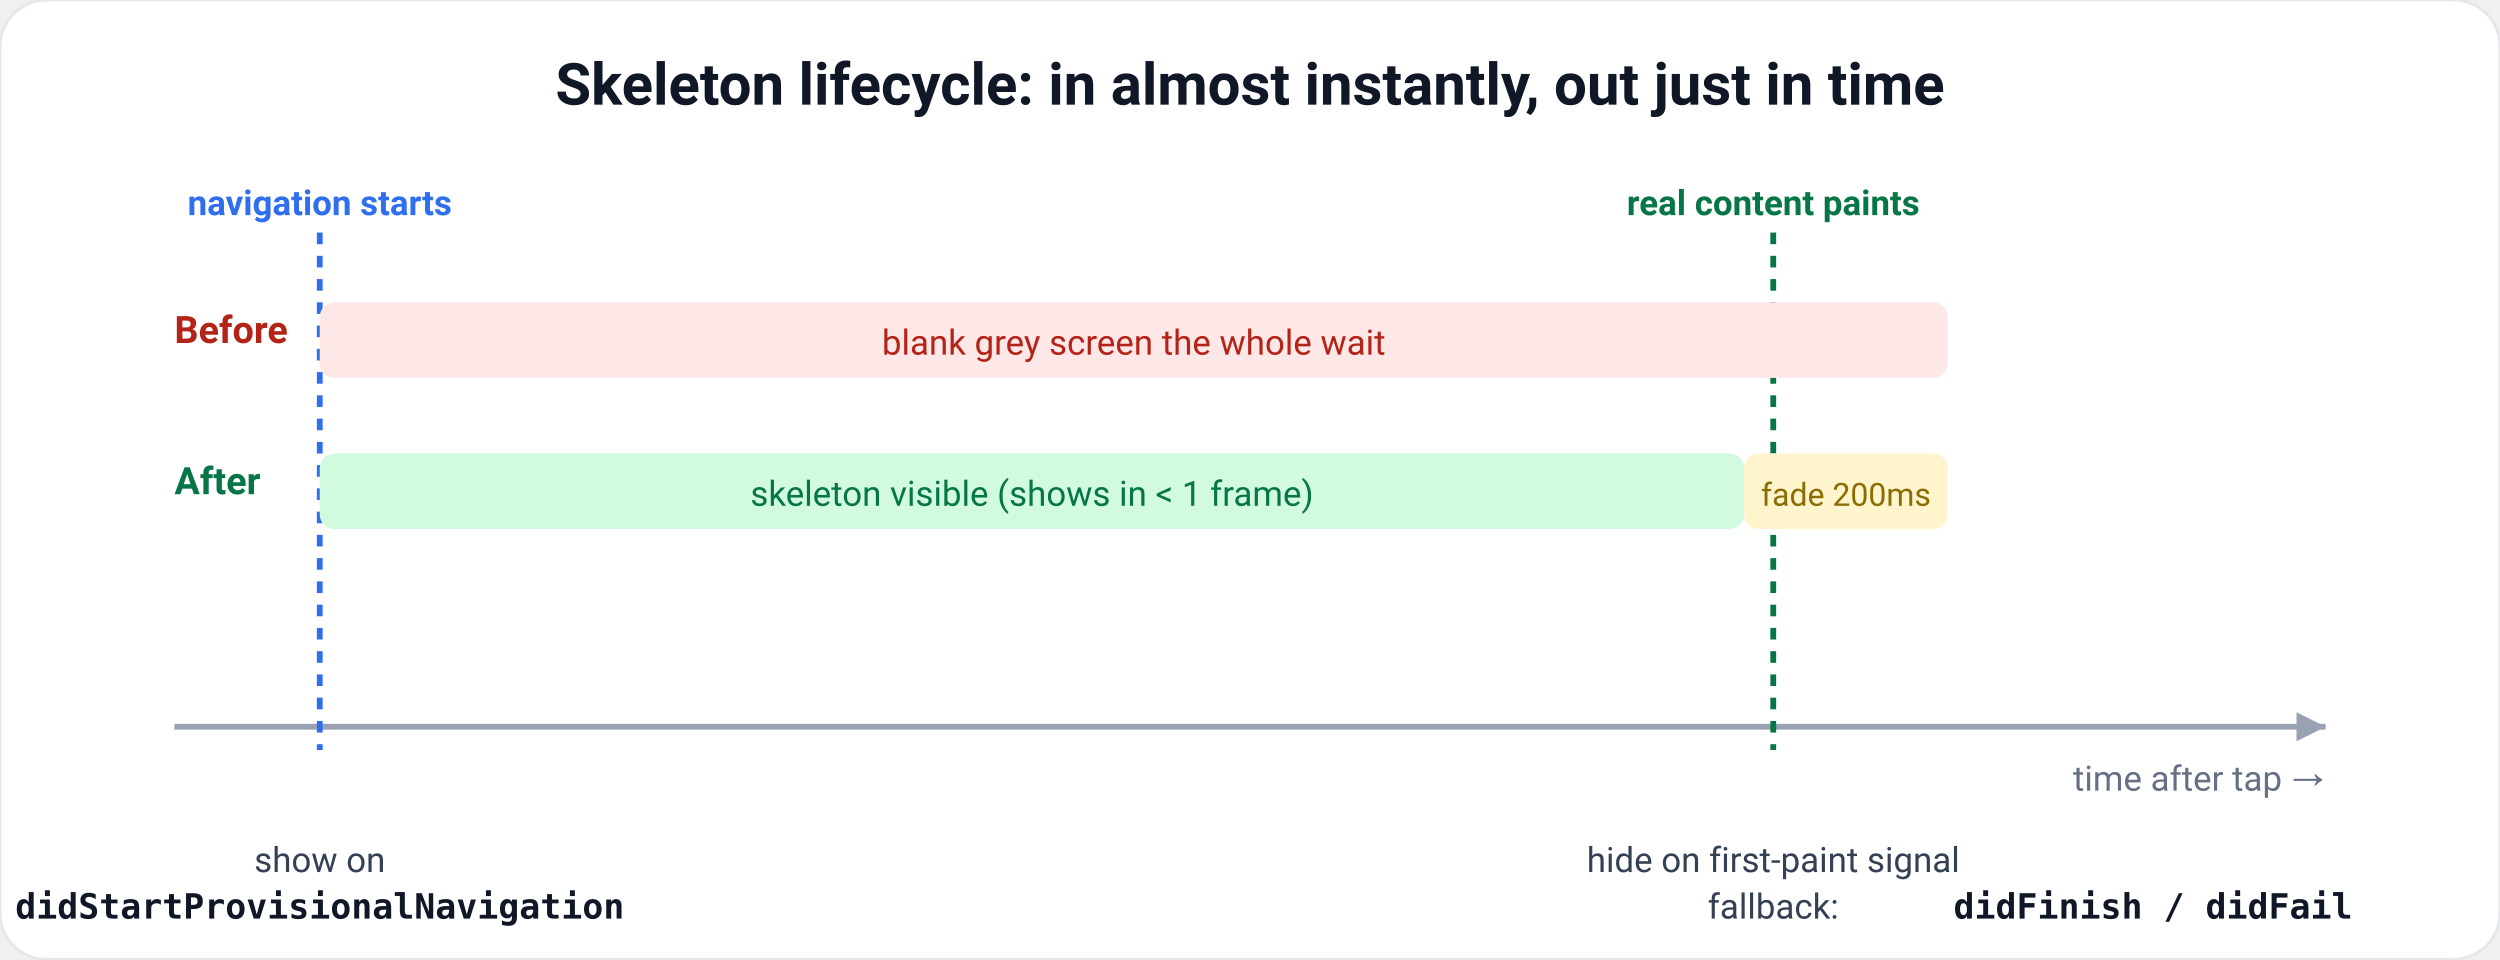
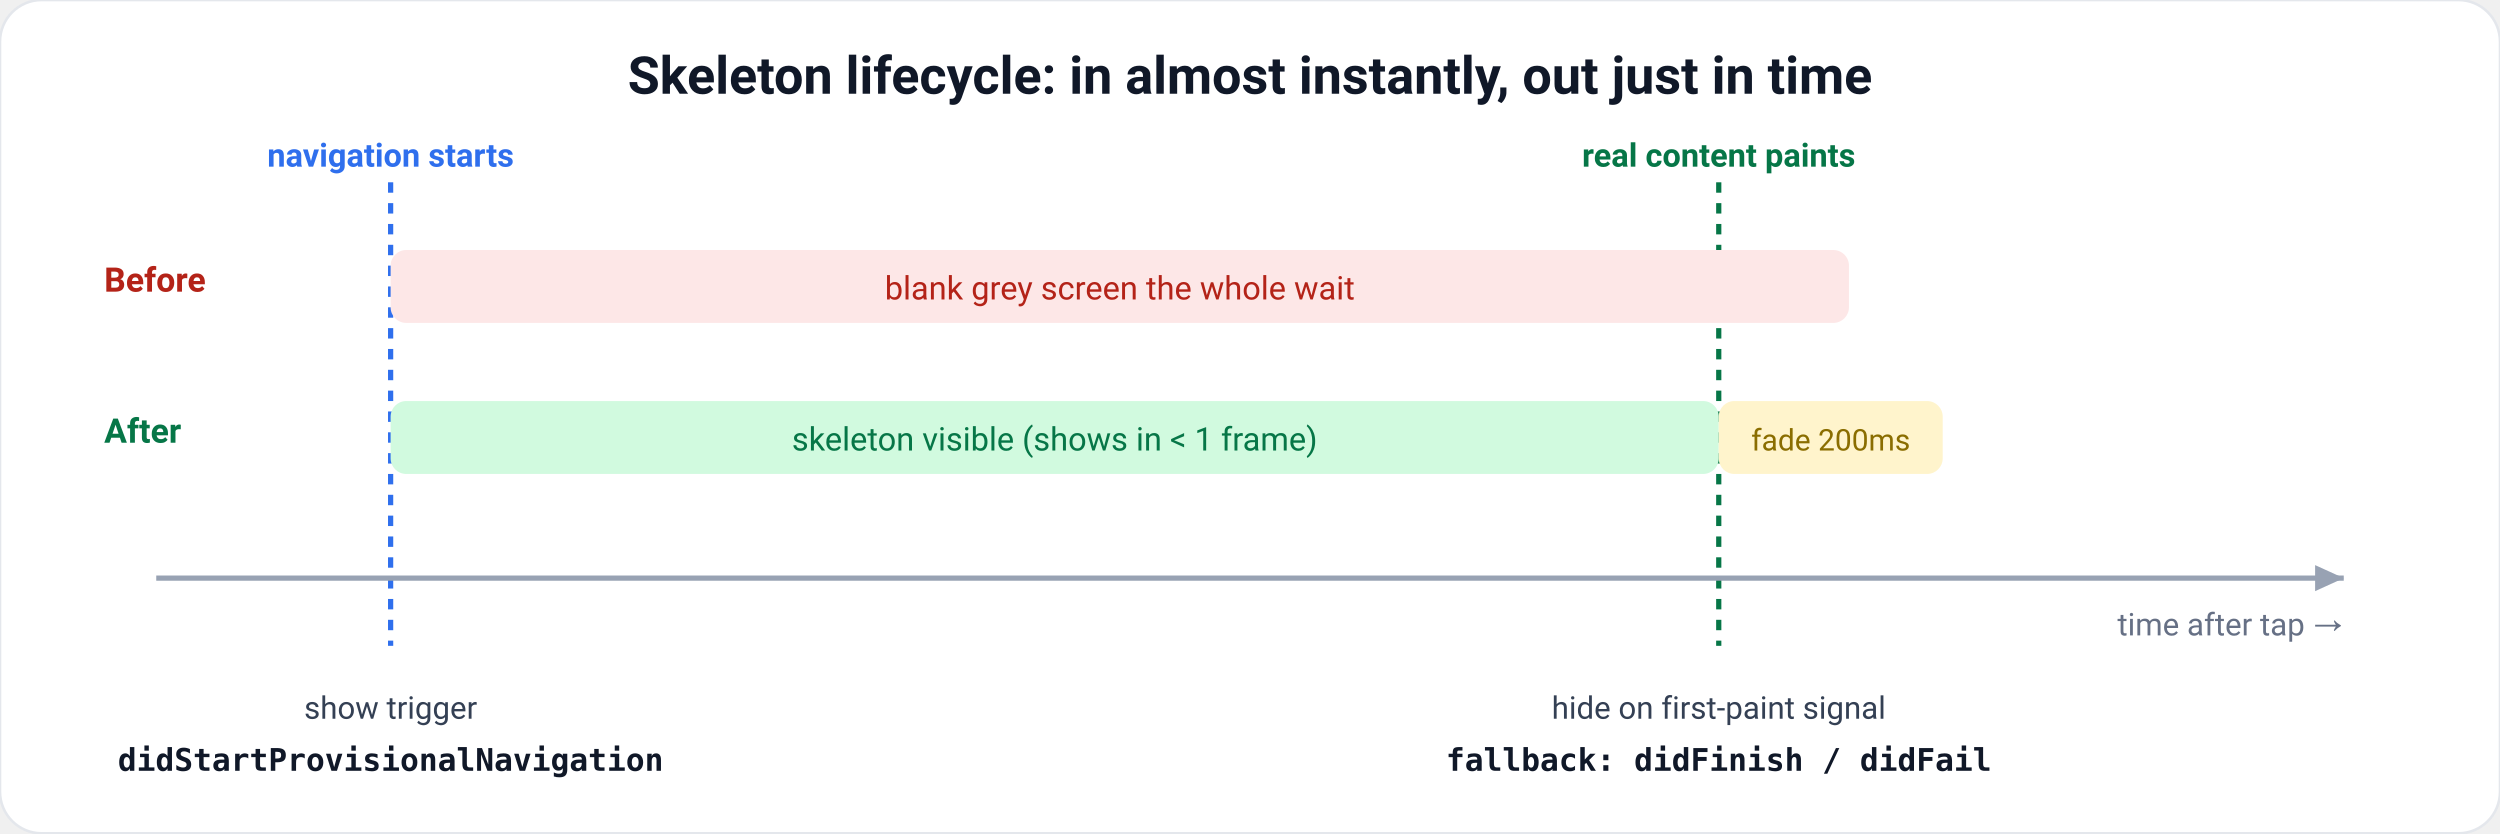
- <svg xmlns="http://www.w3.org/2000/svg" width="860" height="330" viewBox="0 0 860 330" font-family="-apple-system, Segoe UI, Roboto, Helvetica, Arial, sans-serif">
-   <rect x="0" y="0" width="860" height="330" rx="16" fill="#ffffff" stroke="#e4e7ec" />
-   <text x="430" y="36" text-anchor="middle" font-size="20" font-weight="700" fill="#101828">Skeleton lifecycle: in almost instantly, out just in time</text>
-   <line x1="60" y1="250" x2="800" y2="250" stroke="#98a2b3" stroke-width="2" />
-   <polygon points="800,250 790,245 790,255" fill="#98a2b3" />
-   <text x="800" y="272" text-anchor="end" font-size="12" fill="#667085">time after tap →</text>
-   <line x1="110" y1="80" x2="110" y2="258" stroke="#2f6fed" stroke-width="2" stroke-dasharray="4 4" />
-   <text x="110" y="74" text-anchor="middle" font-size="12" font-weight="600" fill="#2f6fed">navigation starts</text>
-   <line x1="610" y1="80" x2="610" y2="258" stroke="#067647" stroke-width="2" stroke-dasharray="4 4" />
-   <text x="610" y="74" text-anchor="middle" font-size="12" font-weight="600" fill="#067647">real content paints</text>
-   <text x="60" y="118" font-size="13" font-weight="600" fill="#b42318">Before</text>
-   <rect x="110" y="104" width="560" height="26" rx="5" fill="#fde7e7" />
-   <text x="390" y="122" text-anchor="middle" font-size="12" fill="#b42318">blank grey screen the whole wait</text>
-   <text x="60" y="170" font-size="13" font-weight="600" fill="#067647">After</text>
-   <rect x="110" y="156" width="490" height="26" rx="5" fill="#d1fadf" />
-   <text x="355" y="174" text-anchor="middle" font-size="12" fill="#067647">skeleton visible (shows in &lt; 1 frame)</text>
-   <rect x="600" y="156" width="70" height="26" rx="5" fill="#fff4cc" />
-   <text x="635" y="174" text-anchor="middle" font-size="11" fill="#8a6d00">fade 200ms</text>
+ <svg xmlns="http://www.w3.org/2000/svg" width="960" height="320" viewBox="0 0 960 320" font-family="-apple-system, Segoe UI, Roboto, Helvetica, Arial, sans-serif">
+   <rect x="0" y="0" width="960" height="320" rx="16" fill="#ffffff" stroke="#e4e7ec" />
+   <text x="480" y="36" text-anchor="middle" font-size="20" font-weight="700" fill="#101828">Skeleton lifecycle: in almost instantly, out just in time</text>
+   <line x1="150" y1="70" x2="150" y2="248" stroke="#2f6fed" stroke-width="2" stroke-dasharray="4 4" />
+   <text x="150" y="64" text-anchor="middle" font-size="12.5" font-weight="600" fill="#2f6fed">navigation starts</text>
+   <line x1="660" y1="70" x2="660" y2="248" stroke="#067647" stroke-width="2" stroke-dasharray="4 4" />
+   <text x="660" y="64" text-anchor="middle" font-size="12.5" font-weight="600" fill="#067647">real content paints</text>
+   <text x="40" y="112" font-size="13" font-weight="600" fill="#b42318">Before</text>
+   <rect x="150" y="96" width="560" height="28" rx="6" fill="#fde7e7" />
+   <text x="430" y="115" text-anchor="middle" font-size="12.5" fill="#b42318">blank grey screen the whole wait</text>
+   <text x="40" y="170" font-size="13" font-weight="600" fill="#067647">After</text>
+   <rect x="150" y="154" width="510" height="28" rx="6" fill="#d1fadf" />
+   <text x="405" y="173" text-anchor="middle" font-size="12.5" fill="#067647">skeleton visible (shows in &lt; 1 frame)</text>
+   <rect x="660" y="154" width="86" height="28" rx="6" fill="#fff4cc" />
+   <text x="703" y="173" text-anchor="middle" font-size="11.5" fill="#8a6d00">fade 200ms</text>
+   <line x1="60" y1="222" x2="900" y2="222" stroke="#98a2b3" stroke-width="2" />
+   <polygon points="900,222 889,217 889,227" fill="#98a2b3" />
+   <text x="900" y="244" text-anchor="end" font-size="12" fill="#667085">time after tap →</text>
  <g font-size="12">
-     <text x="110" y="300" text-anchor="middle" fill="#344054">show on</text>
-     <text x="110" y="316" text-anchor="middle" font-weight="600" fill="#101828" font-family="JetBrains Mono, monospace">didStartProvisionalNavigation</text>
-     <text x="610" y="300" text-anchor="middle" fill="#344054">hide on first-paint signal</text>
-     <text x="610" y="316" text-anchor="middle" fill="#344054">fallback: </text>
-     <text x="672" y="316" text-anchor="start" font-weight="600" fill="#101828" font-family="JetBrains Mono, monospace">didFinish / didFail</text>
+     <text x="150" y="276" text-anchor="middle" fill="#344054">show trigger</text>
+     <text x="150" y="296" text-anchor="middle" font-weight="600" fill="#101828" font-family="JetBrains Mono, monospace">didStartProvisionalNavigation</text>
+     <text x="660" y="276" text-anchor="middle" fill="#344054">hide on first-paint signal</text>
+     <text x="660" y="296" text-anchor="middle" font-weight="600" fill="#101828" font-family="JetBrains Mono, monospace">fallback: didFinish / didFail</text>
  </g>
</svg>
